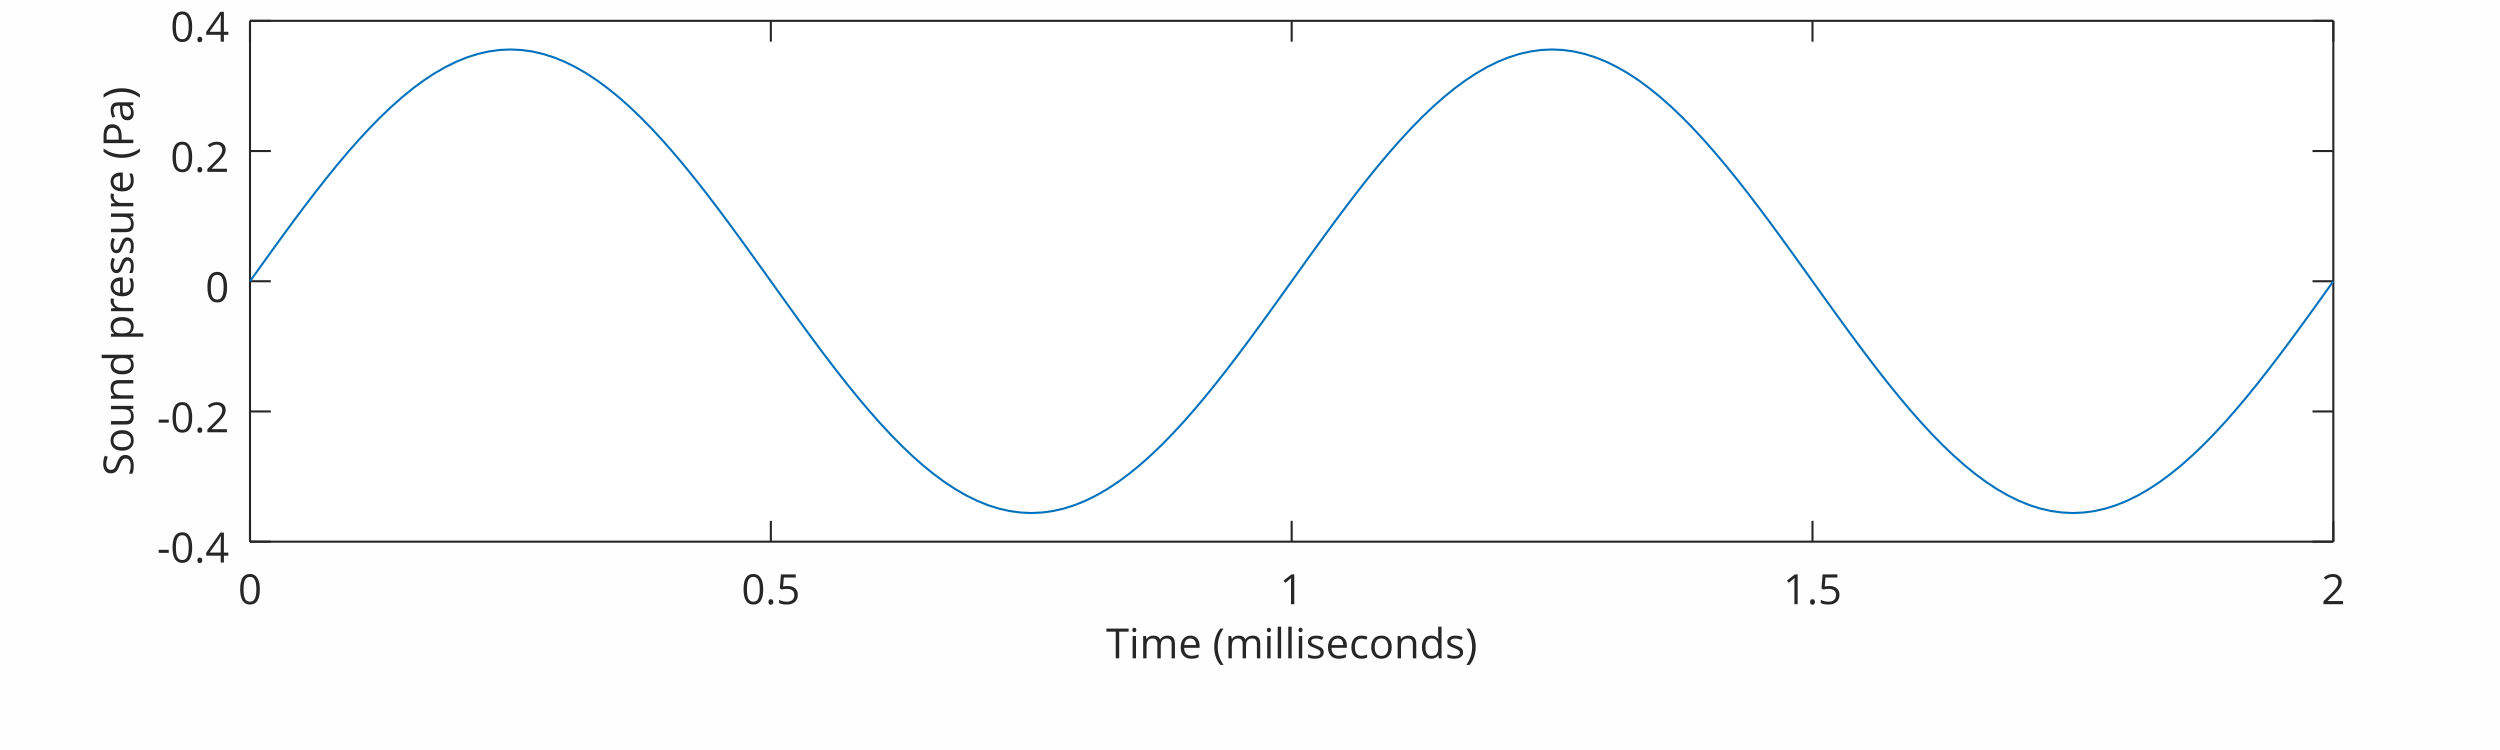
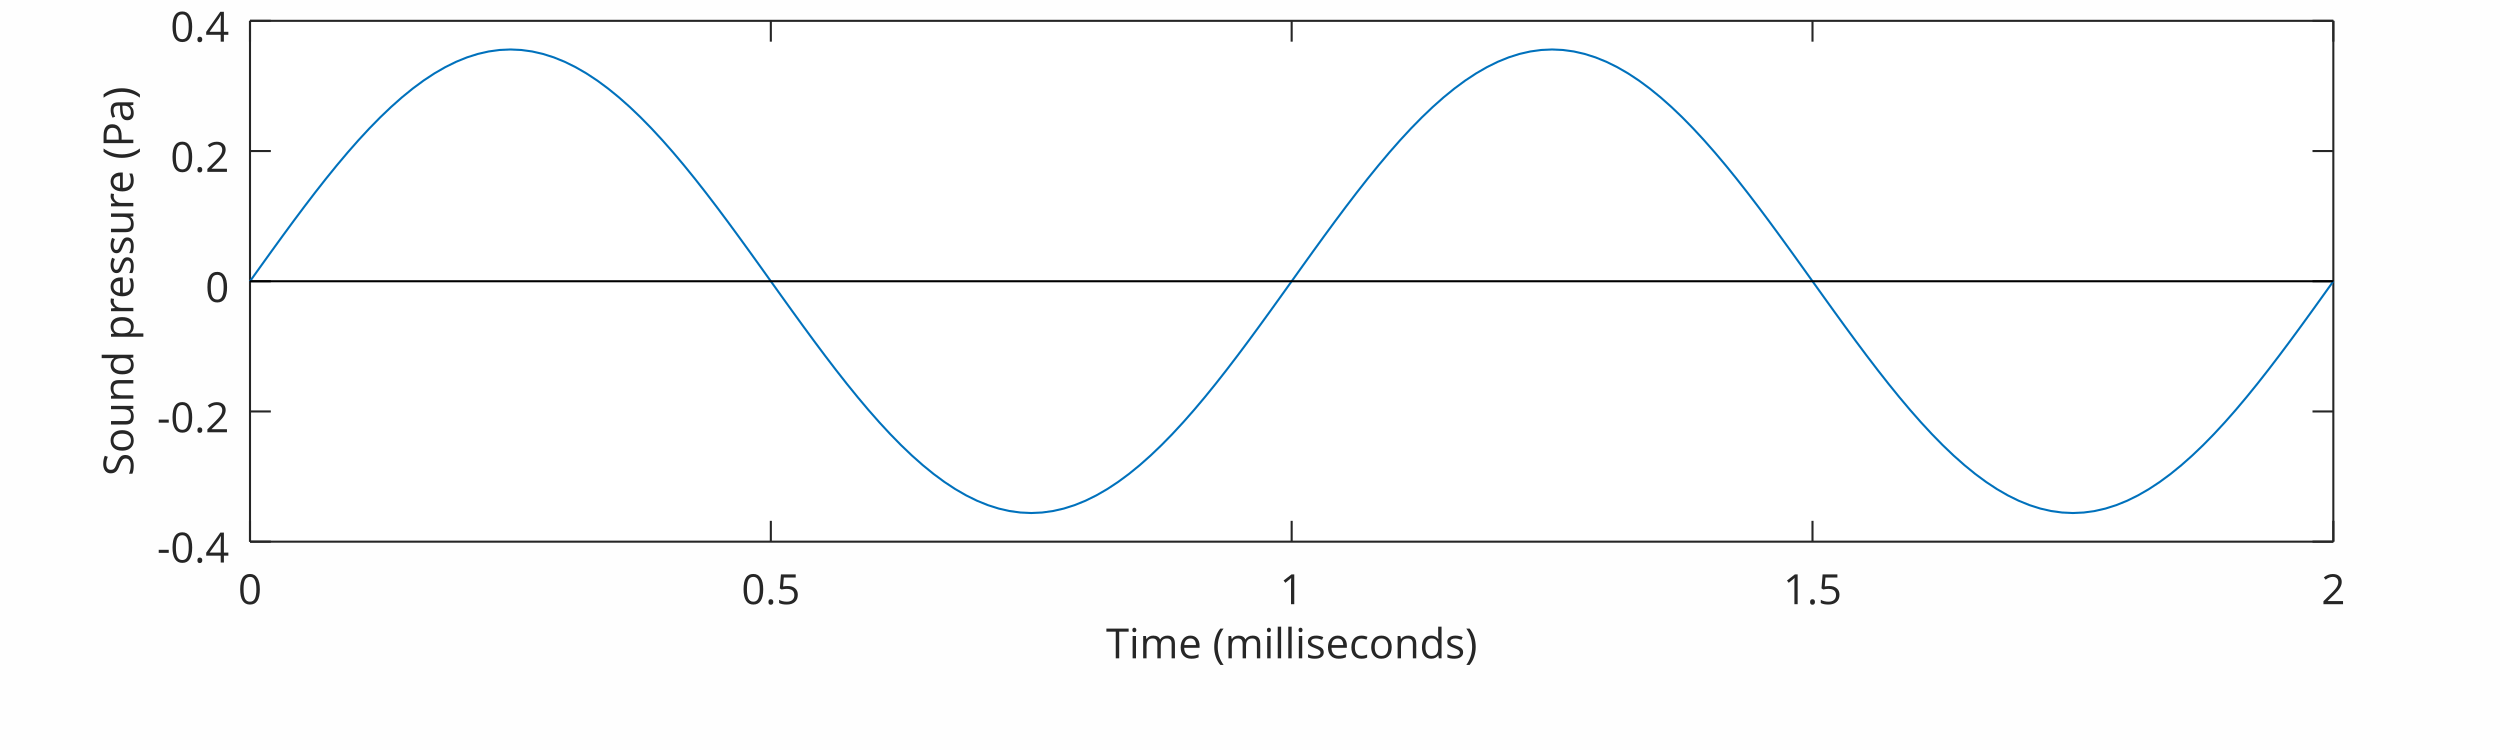
<svg xmlns="http://www.w3.org/2000/svg" width="600px" height="180px" viewBox="0 0 600 180">
  <defs>
</defs>
  <polygon fill="#ffffff" points="0,0 600,0 600,180 0,180" />
  <g>
    <polygon fill="#fefefe" points="0,180 600,180 600,0 0,0" shape-rendering="crispEdges" />
    <clipPath id="cp00600180">
      <polygon points="0,180 600,180 600,0 0,0" />
    </clipPath>
    <g clip-path="url(#cp00600180)">
      <polygon fill="#ffffff" shape-rendering="crispEdges" points="60,130 560,130 60,5" />
      <polygon fill="#ffffff" shape-rendering="crispEdges" points="560,130 560,5 60,5" />
      <polyline fill="none" stroke="#262626" stroke-width="0.5" stroke-linecap="butt" stroke-linejoin="miter" points="60,130 60,125" />
      <polyline fill="none" stroke="#262626" stroke-width="0.5" stroke-linecap="butt" stroke-linejoin="miter" points="60,5 60,10" />
      <polyline fill="none" stroke="#262626" stroke-width="0.5" stroke-linecap="butt" stroke-linejoin="miter" points="185,130 185,125" />
      <polyline fill="none" stroke="#262626" stroke-width="0.5" stroke-linecap="butt" stroke-linejoin="miter" points="185,5 185,10" />
      <polyline fill="none" stroke="#262626" stroke-width="0.5" stroke-linecap="butt" stroke-linejoin="miter" points="310,130 310,125" />
      <polyline fill="none" stroke="#262626" stroke-width="0.5" stroke-linecap="butt" stroke-linejoin="miter" points="310,5 310,10" />
      <polyline fill="none" stroke="#262626" stroke-width="0.5" stroke-linecap="butt" stroke-linejoin="miter" points="435,130 435,125" />
      <polyline fill="none" stroke="#262626" stroke-width="0.5" stroke-linecap="butt" stroke-linejoin="miter" points="435,5 435,10" />
      <polyline fill="none" stroke="#262626" stroke-width="0.5" stroke-linecap="butt" stroke-linejoin="miter" points="560,130 560,125" />
      <polyline fill="none" stroke="#262626" stroke-width="0.5" stroke-linecap="butt" stroke-linejoin="miter" points="560,5 560,10" />
      <text fill="#262626" x="60" y="135" font-size="10" text-anchor="middle" dy="10" font-family="Open Sans">0</text>
      <text fill="#262626" x="185" y="135" font-size="10" text-anchor="middle" dy="10" font-family="Open Sans">0.5</text>
      <text fill="#262626" x="310" y="135" font-size="10" text-anchor="middle" dy="10" font-family="Open Sans">1</text>
      <text fill="#262626" x="435" y="135" font-size="10" text-anchor="middle" dy="10" font-family="Open Sans">1.5</text>
      <text fill="#262626" x="560" y="135" font-size="10" text-anchor="middle" dy="10" font-family="Open Sans">2</text>
      <polyline fill="none" stroke="#262626" stroke-width="0.5" stroke-linecap="butt" stroke-linejoin="miter" points="60,130 65,130" />
      <polyline fill="none" stroke="#262626" stroke-width="0.5" stroke-linecap="butt" stroke-linejoin="miter" points="560,130 555,130" />
      <polyline fill="none" stroke="#262626" stroke-width="0.5" stroke-linecap="butt" stroke-linejoin="miter" points="60,98.75 65,98.75" />
      <polyline fill="none" stroke="#262626" stroke-width="0.5" stroke-linecap="butt" stroke-linejoin="miter" points="560,98.75 555,98.75" />
      <polyline fill="none" stroke="#262626" stroke-width="0.5" stroke-linecap="butt" stroke-linejoin="miter" points="60,67.5 65,67.5" />
      <polyline fill="none" stroke="#262626" stroke-width="0.5" stroke-linecap="butt" stroke-linejoin="miter" points="560,67.5 555,67.5" />
      <polyline fill="none" stroke="#262626" stroke-width="0.5" stroke-linecap="butt" stroke-linejoin="miter" points="60,36.25 65,36.25" />
      <polyline fill="none" stroke="#262626" stroke-width="0.5" stroke-linecap="butt" stroke-linejoin="miter" points="560,36.25 555,36.25" />
      <polyline fill="none" stroke="#262626" stroke-width="0.5" stroke-linecap="butt" stroke-linejoin="miter" points="60,5 65,5" />
      <polyline fill="none" stroke="#262626" stroke-width="0.5" stroke-linecap="butt" stroke-linejoin="miter" points="560,5 555,5" />
      <text fill="#262626" x="55" y="130" font-size="10" text-anchor="end" dy="5" font-family="Open Sans">-0.4</text>
      <text fill="#262626" x="55" y="98.75" font-size="10" text-anchor="end" dy="5" font-family="Open Sans">-0.2</text>
      <text fill="#262626" x="55" y="67.5" font-size="10" text-anchor="end" dy="5" font-family="Open Sans">0</text>
      <text fill="#262626" x="55" y="36.25" font-size="10" text-anchor="end" dy="5" font-family="Open Sans">0.2</text>
      <text fill="#262626" x="55" y="5" font-size="10" text-anchor="end" dy="5" font-family="Open Sans">0.4</text>
      <polyline fill="none" stroke="#262626" stroke-width="0.5" stroke-linecap="butt" stroke-linejoin="miter" stroke-dasharray="16,0" points="60,130 560,130" />
      <polyline fill="none" stroke="#262626" stroke-width="0.5" stroke-linecap="butt" stroke-linejoin="miter" stroke-dasharray="16,0" points="60,5 560,5" />
      <polyline fill="none" stroke="#262626" stroke-width="0.5" stroke-linecap="butt" stroke-linejoin="miter" stroke-dasharray="16,0" points="60,130 60,5" />
      <polyline fill="none" stroke="#262626" stroke-width="0.5" stroke-linecap="butt" stroke-linejoin="miter" stroke-dasharray="16,0" points="560,130 560,5" />
      <text fill="#262626" x="310" y="148" font-size="10" text-anchor="middle" dy="10" font-family="Open Sans">Time (milliseconds)</text>
      <text fill="#262626" x="32" y="67.5" font-size="10" transform="rotate(-90, 32, 67.5)" text-anchor="middle" dy="0" font-family="Open Sans">Sound pressure (Pa)</text>
      <polyline fill="none" stroke="#0071bc" stroke-width="0.5" stroke-linecap="butt" stroke-linejoin="miter" points="60,67.5 62.604,63.862 65.208,60.239 67.812,56.648 70.417,53.103 73.021,49.62 75.625,46.213 78.229,42.898 80.833,39.688 83.438,36.596 86.042,33.638 88.646,30.824 91.25,28.167 93.854,25.679 96.458,23.37 99.062,21.25 101.667,19.327 104.271,17.611 106.875,16.109 109.479,14.827 112.083,13.77 114.687,12.944 117.292,12.351 119.896,11.994 122.5,11.875 125.104,11.994 127.708,12.351 130.312,12.944 132.917,13.77 135.521,14.827 138.125,16.109 140.729,17.611 143.333,19.327 145.937,21.25 148.542,23.37 151.146,25.679 153.75,28.167 156.354,30.824 158.958,33.638 161.562,36.596 164.167,39.688 166.771,42.898 169.375,46.213 171.979,49.62 174.583,53.103 177.187,56.648 179.792,60.239 182.396,63.862 185,67.5 187.604,71.138 190.208,74.76 192.812,78.352 195.417,81.897 198.021,85.38 200.625,88.787 203.229,92.102 205.833,95.312 208.437,98.404 211.042,101.362 213.646,104.176 216.25,106.833 218.854,109.321 221.458,111.63 224.062,113.751 226.667,115.673 229.271,117.389 231.875,118.891 234.479,120.173 237.083,121.23 239.688,122.056 242.292,122.649 244.896,123.006 247.5,123.125 250.104,123.006 252.708,122.649 255.312,122.056 257.917,121.23 260.521,120.173 263.125,118.891 265.729,117.389 268.333,115.673 270.938,113.751 273.542,111.63 276.146,109.321 278.75,106.833 281.354,104.176 283.958,101.362 286.562,98.404 289.167,95.312 291.771,92.102 294.375,88.787 296.979,85.38 299.583,81.897 302.187,78.352 304.792,74.76 307.396,71.138 310,67.5 312.604,63.862 315.208,60.239 317.812,56.648 320.417,53.103 323.021,49.62 325.625,46.213 328.229,42.898 330.833,39.688 333.438,36.596 336.042,33.638 338.646,30.824 341.25,28.167 343.854,25.679 346.458,23.37 349.062,21.25 351.667,19.327 354.271,17.611 356.875,16.109 359.479,14.827 362.083,13.77 364.687,12.944 367.292,12.351 369.896,11.994 372.5,11.875 375.104,11.994 377.708,12.351 380.312,12.944 382.917,13.77 385.521,14.827 388.125,16.109 390.729,17.611 393.333,19.327 395.938,21.25 398.542,23.37 401.146,25.679 403.75,28.167 406.354,30.824 408.958,33.638 411.562,36.596 414.167,39.688 416.771,42.898 419.375,46.213 421.979,49.62 424.583,53.103 427.188,56.648 429.792,60.239 432.396,63.862 435,67.5 437.604,71.138 440.208,74.76 442.812,78.352 445.417,81.897 448.021,85.38 450.625,88.787 453.229,92.102 455.833,95.312 458.438,98.404 461.042,101.362 463.646,104.176 466.25,106.833 468.854,109.321 471.458,111.63 474.062,113.751 476.667,115.673 479.271,117.389 481.875,118.891 484.479,120.173 487.083,121.23 489.688,122.056 492.292,122.649 494.896,123.006 497.5,123.125 500.104,123.006 502.708,122.649 505.312,122.056 507.917,121.23 510.521,120.173 513.125,118.891 515.729,117.389 518.333,115.673 520.938,113.751 523.542,111.63 526.146,109.321 528.75,106.833 531.354,104.176 533.958,101.362 536.562,98.404 539.167,95.312 541.771,92.102 544.375,88.787 546.979,85.38 549.583,81.897 552.188,78.352 554.792,74.76 557.396,71.138 560,67.5" />
+       <polyline fill="none" stroke="#000000" stroke-width="0.5" stroke-linecap="butt" stroke-linejoin="miter" points="60,67.5 560,67.5" />
    </g>
    <clipPath id="cp00600180">
      <polygon points="0,180 600,180 600,0 0,0" />
    </clipPath>
    <g clip-path="url(#cp00600180)">
</g>
  </g>
</svg>
